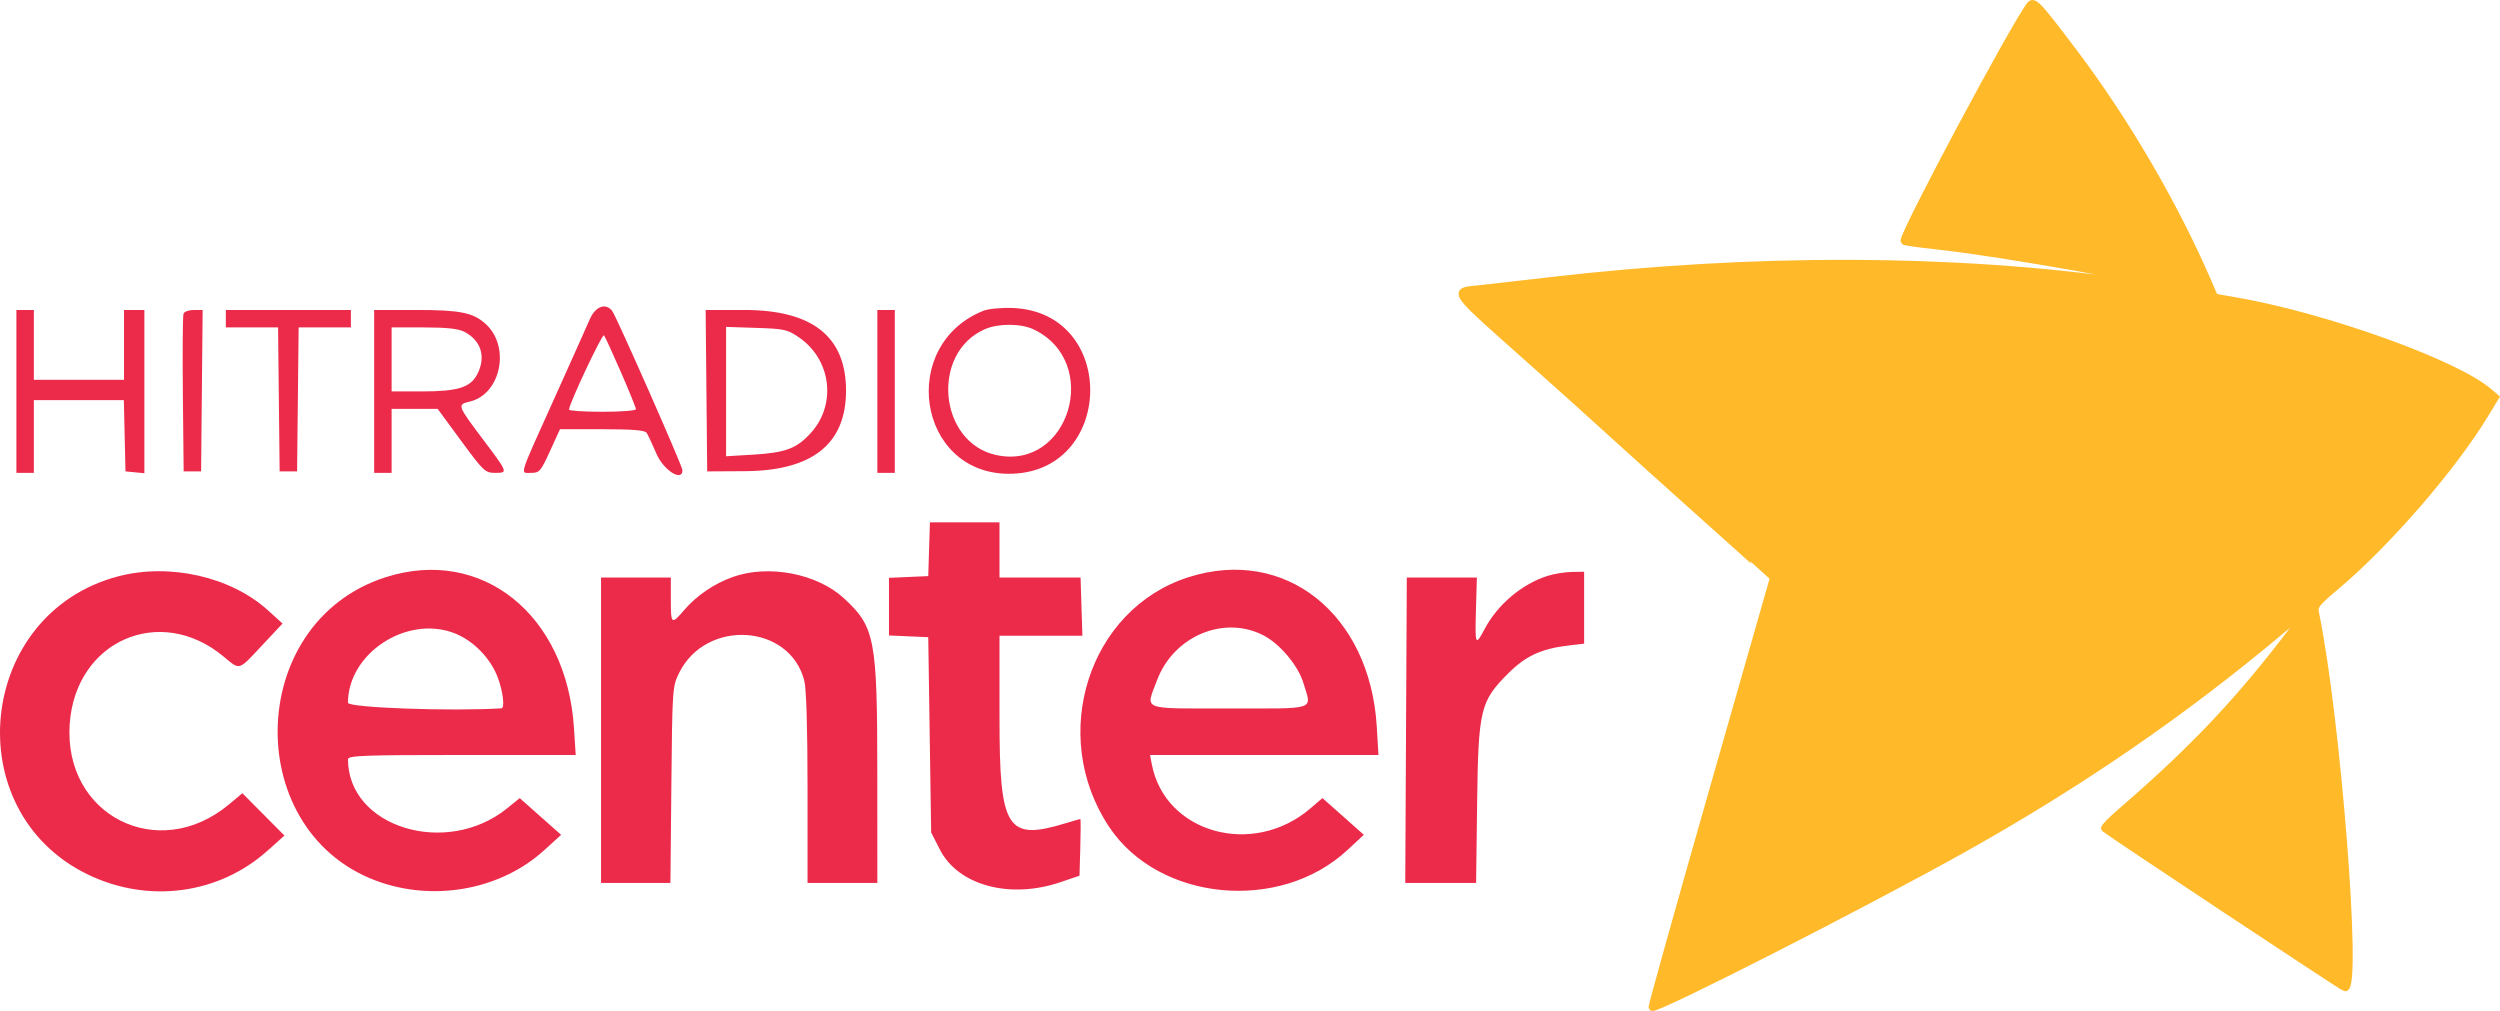
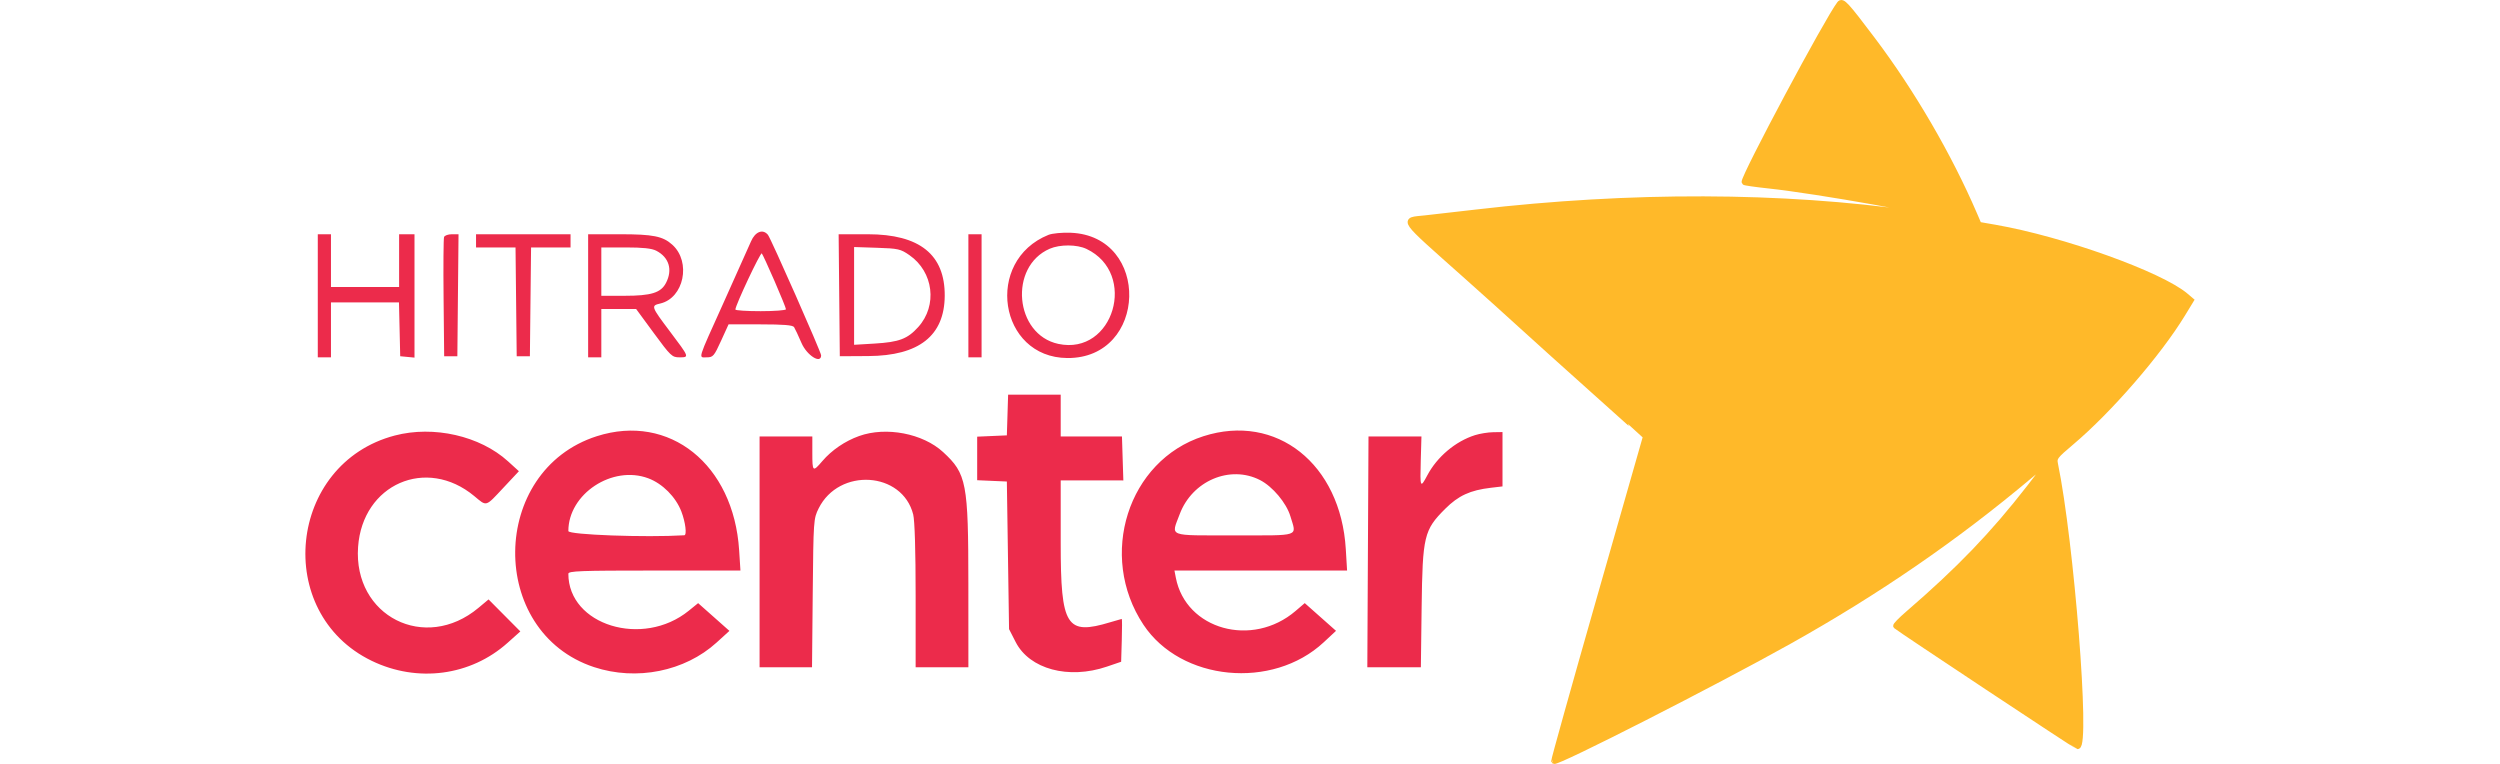
- <svg xmlns="http://www.w3.org/2000/svg" version="1.1" width="343.81" height="139.034" viewBox="0,0,343.81,139.034">
-   <g transform="translate(-69.74391,-108.9711)">
-     <g data-paper-data="{&quot;isPaintingLayer&quot;:true}" fill-rule="evenodd" stroke-linecap="butt" stroke-linejoin="miter" stroke-miterlimit="10" stroke-dasharray="" stroke-dashoffset="0" style="mix-blend-mode: normal">
-       <path d="M150.841,152.9c0.763,-1.776 2.149,-2.317 3.076,-1.199c0.53,0.637 9.683,21.369 9.683,21.931c0,1.653 -2.59,0.032 -3.566,-2.232c-0.569,-1.32 -1.18,-2.625 -1.358,-2.9c-0.234,-0.362 -1.922,-0.5 -6.122,-0.5h-5.8l-1.367,3c-1.262,2.771 -1.459,3 -2.577,3c-1.569,0 -1.825,0.839 3.045,-9.963c2.34,-5.19 4.584,-10.202 4.986,-11.137M204.981,151.71c0.672,-0.27 2.475,-0.442 4.019,-0.383c14.622,0.556 14.033,22.909 -0.6,22.801c-12.476,-0.092 -15.161,-17.698 -3.419,-22.418M72,162.8v-11.2h1.2h1.2v4.8v4.8h6.2h6.2v-4.8v-4.8h1.4h1.4v11.225v11.226l-1.3,-0.126l-1.3,-0.125l-0.112,-4.9l-0.113,-4.9h-6.187h-6.188v5v5h-1.2h-1.2v-11.2M94.981,152.106c0.106,-0.278 0.742,-0.506 1.413,-0.506h1.219l-0.107,11.1l-0.106,11.1h-1.2h-1.2l-0.107,-10.594c-0.059,-5.826 -0.019,-10.821 0.088,-11.1M100.8,152.8v-1.2h8.6h8.6v1.2v1.2h-3.593h-3.593l-0.107,9.9l-0.107,9.9h-1.2h-1.2l-0.107,-9.9l-0.107,-9.9h-3.593h-3.593v-1.2M121.2,162.8v-11.2h5.813c6.009,0 7.795,0.359 9.513,1.914c3.465,3.136 2.1,9.709 -2.221,10.697c-1.695,0.387 -1.643,0.537 1.718,4.998c3.642,4.835 3.626,4.791 1.775,4.791c-1.321,0 -1.586,-0.252 -4.634,-4.4l-3.232,-4.4h-3.166h-3.166v4.4v4.4h-1.2h-1.2v-11.2M166.894,162.7l-0.107,-11.1h5.307c9.428,0.001 14.047,3.697 14,11.203c-0.045,7.258 -4.674,10.912 -13.894,10.966l-5.2,0.031l-0.106,-11.1M190.4,162.8v-11.2h1.2h1.2v11.2v11.2h-1.2h-1.2v-11.2M211.886,154.268c-1.736,-0.824 -4.822,-0.838 -6.683,-0.031c-7.502,3.254 -6.384,15.616 1.566,17.318c10.059,2.153 14.496,-12.837 5.117,-17.287M133.596,154.598c-0.821,-0.425 -2.437,-0.598 -5.576,-0.598h-4.42v4.4v4.4h4.213c4.873,0 6.628,-0.545 7.56,-2.349c1.238,-2.394 0.554,-4.648 -1.777,-5.853M179.667,155.402c-1.61,-1.117 -2.029,-1.212 -5.9,-1.338l-4.167,-0.137v8.895v8.896l3.725,-0.223c4.467,-0.266 5.999,-0.846 7.948,-3.006c3.539,-3.921 2.788,-10.037 -1.606,-13.087M155.136,160.149c-1.135,-2.612 -2.184,-4.889 -2.331,-5.06c-0.235,-0.274 -4.812,9.448 -4.807,10.211c0.001,0.165 2.072,0.3 4.602,0.3c2.53,0 4.6,-0.158 4.6,-0.351c0,-0.193 -0.929,-2.488 -2.064,-5.1M197.515,184.5l0.115,-3.7h4.785h4.785v3.8v3.8h5.573h5.574l0.126,4.001l0.127,4.001l-5.7,-0.001l-5.7,-0.001v11.42c0,15.177 1.028,16.814 9.036,14.384c1.08,-0.327 2.016,-0.597 2.078,-0.6c0.063,-0.002 0.063,1.751 0,3.896l-0.114,3.9l-2.6,0.886c-6.969,2.374 -14.07,0.463 -16.593,-4.467l-1.207,-2.359l-0.2,-13.43l-0.2,-13.43l-2.7,-0.118l-2.7,-0.119v-3.963v-3.963l2.7,-0.119l2.7,-0.118l0.115,-3.7M86,188.232c7.08,-1.863 15.522,0.059 20.625,4.697l1.975,1.795l-2.8,2.988c-3.337,3.562 -3.002,3.466 -5.328,1.533c-8.718,-7.243 -20.332,-2.156 -21.139,9.259c-0.89,12.602 12.178,19.218 21.905,11.089l1.838,-1.536l2.893,2.912l2.893,2.912l-2.331,2.083c-6.729,6.014 -16.396,7.293 -24.709,3.27c-18.024,-8.724 -15.256,-35.889 4.178,-41.002M122.778,188.354c13.213,-4.228 24.902,5.134 25.902,20.746l0.238,3.7h-15.659c-13.474,0 -15.659,0.082 -15.659,0.585c0,9.362 13.537,13.522 21.908,6.733l1.709,-1.385l2.848,2.524l2.847,2.525l-2.337,2.124c-5.781,5.253 -14.578,7.016 -22.3,4.469c-19.392,-6.396 -19.04,-35.767 0.503,-42.021M170.52,188.319c4.903,-1.754 11.595,-0.473 15.284,2.927c4.275,3.941 4.585,5.566 4.591,24.054l0.005,15.1h-4.8h-4.8v-13.023c0,-8.174 -0.164,-13.676 -0.442,-14.776c-1.974,-7.84 -13.503,-8.579 -17.211,-1.103c-0.927,1.867 -0.946,2.149 -1.074,15.402l-0.13,13.5h-4.771h-4.772v-21v-21h4.8h4.8v3c0,3.459 0.077,3.521 1.824,1.481c1.707,-1.995 4.125,-3.642 6.696,-4.562M233.178,188.354c13.277,-4.249 24.974,5.029 25.904,20.546l0.234,3.9h-15.708h-15.708l0.25,1.3c1.817,9.447 13.902,12.81 21.786,6.062l1.676,-1.434l2.845,2.523l2.846,2.523l-2.234,2.079c-9.34,8.694 -25.996,7.075 -32.809,-3.189c-8.342,-12.567 -2.822,-29.913 10.918,-34.31M282.6,188.16c0.88,-0.279 2.365,-0.519 3.3,-0.533l1.7,-0.027v4.945v4.945l-2.107,0.247c-3.779,0.445 -5.92,1.43 -8.328,3.836c-3.853,3.849 -4.116,4.949 -4.282,17.927l-0.14,10.9h-4.872h-4.871l0.107,-21l0.107,-21h4.818h4.818l-0.125,4.401c-0.141,4.956 -0.085,5.08 1.196,2.665c1.792,-3.377 5.124,-6.182 8.679,-7.306M132.148,196.015c-6.543,-2.448 -14.548,2.835 -14.548,9.6c0,0.684 14.103,1.197 21.1,0.767c0.5,-0.031 0.214,-2.367 -0.527,-4.307c-1.017,-2.663 -3.428,-5.089 -6.025,-6.06M243.463,196.33c-5.454,-2.782 -12.336,0.143 -14.606,6.209c-1.569,4.194 -2.426,3.861 9.943,3.861c12.245,0 11.325,0.313 10.202,-3.469c-0.72,-2.424 -3.241,-5.428 -5.539,-6.601" fill="#ec2b4b" stroke="#ec2b4b" stroke-width="0" />
-       <path d="M348.943,109.663c0.498,-0.642 1.127,0.04 6.028,6.537c7.18,9.518 13.916,21.086 18.534,31.826l0.785,1.826l2.955,0.515c12.265,2.139 30.107,8.532 34.708,12.438l0.952,0.809l-1.518,2.493c-4.395,7.215 -13.338,17.537 -20.233,23.356c-2.997,2.529 -3.201,2.8 -2.969,3.927c2.926,14.221 5.863,51.41 4.06,51.41c-0.222,0 -32.536,-21.414 -33.045,-21.899c-0.11,-0.104 0.872,-1.115 2.183,-2.246c9.359,-8.073 15.425,-14.38 22.15,-23.032c3.871,-4.981 3.871,-5.272 0.002,-2.022c-13.494,11.334 -27.657,21.073 -43.735,30.073c-13.565,7.593 -42.386,22.274 -42.838,21.821c-0.077,-0.076 3.635,-13.354 8.249,-29.506c4.614,-16.152 8.389,-29.394 8.389,-29.427c0,-0.033 -4.095,-3.72 -9.1,-8.193c-5.005,-4.473 -10.99,-9.861 -13.3,-11.974c-2.31,-2.113 -6.9,-6.245 -10.2,-9.182c-12.198,-10.857 -11.661,-10.097 -7.462,-10.552c1.244,-0.134 5.412,-0.611 9.262,-1.059c28.175,-3.277 55.647,-3.195 79.737,0.238c2.386,0.34 4.413,0.543 4.505,0.451c0.532,-0.532 -22.193,-4.583 -30.942,-5.515c-2.475,-0.264 -4.5,-0.556 -4.5,-0.65c0,-1.272 15.157,-29.643 17.343,-32.463" fill="#ffb929" stroke="#ffb929" stroke-width="1" />
+ <svg xmlns="http://www.w3.org/2000/svg" version="1.1" width="454.961" height="139.034" viewBox="0,0,454.961,139.034">
+   <g transform="translate(-12.51937,-110.4829)">
+     <g data-paper-data="{&quot;isPaintingLayer&quot;:true}" stroke-linecap="butt" stroke-linejoin="miter" stroke-miterlimit="10" stroke-dasharray="" stroke-dashoffset="0" style="mix-blend-mode: normal">
+       <path d="M149.192,154.412c0.763,-1.776 2.149,-2.317 3.076,-1.199c0.53,0.637 9.683,21.369 9.683,21.931c0,1.653 -2.59,0.032 -3.566,-2.232c-0.569,-1.32 -1.18,-2.625 -1.358,-2.9c-0.234,-0.362 -1.922,-0.5 -6.122,-0.5h-5.8l-1.367,3c-1.262,2.771 -1.459,3 -2.577,3c-1.569,0 -1.825,0.839 3.045,-9.963c2.34,-5.19 4.584,-10.202 4.986,-11.137M203.332,153.222c0.672,-0.27 2.475,-0.442 4.019,-0.383c14.622,0.556 14.033,22.909 -0.6,22.801c-12.476,-0.092 -15.161,-17.698 -3.419,-22.418M70.351,164.312v-11.2h1.2h1.2v4.8v4.8h6.2h6.2v-4.8v-4.8h1.4h1.4v11.225v11.226l-1.3,-0.126l-1.3,-0.125l-0.112,-4.9l-0.113,-4.9h-6.187h-6.188v5v5h-1.2h-1.2v-11.2M93.332,153.618c0.106,-0.278 0.742,-0.506 1.413,-0.506h1.219l-0.107,11.1l-0.106,11.1h-1.2h-1.2l-0.107,-10.594c-0.059,-5.826 -0.019,-10.821 0.088,-11.1M99.151,154.312v-1.2h8.6h8.6v1.2v1.2h-3.593h-3.593l-0.107,9.9l-0.107,9.9h-1.2h-1.2l-0.107,-9.9l-0.107,-9.9h-3.593h-3.593v-1.2M119.551,164.312v-11.2h5.813c6.009,0 7.795,0.359 9.513,1.914c3.465,3.136 2.1,9.709 -2.221,10.697c-1.695,0.387 -1.643,0.537 1.718,4.998c3.642,4.835 3.626,4.791 1.775,4.791c-1.321,0 -1.586,-0.252 -4.634,-4.4l-3.232,-4.4h-3.166h-3.166v4.4v4.4h-1.2h-1.2v-11.2M165.245,164.212l-0.107,-11.1h5.307c9.428,0.001 14.047,3.697 14,11.203c-0.045,7.258 -4.674,10.912 -13.894,10.966l-5.2,0.031l-0.106,-11.1M188.751,164.312v-11.2h1.2h1.2v11.2v11.2h-1.2h-1.2v-11.2M210.237,155.78c-1.736,-0.824 -4.822,-0.838 -6.683,-0.031c-7.502,3.254 -6.384,15.616 1.566,17.318c10.059,2.153 14.496,-12.837 5.117,-17.287M131.947,156.11c-0.821,-0.425 -2.437,-0.598 -5.576,-0.598h-4.42v4.4v4.4h4.213c4.873,0 6.628,-0.545 7.56,-2.349c1.238,-2.394 0.554,-4.648 -1.777,-5.853M178.018,156.914c-1.61,-1.117 -2.029,-1.212 -5.9,-1.338l-4.167,-0.137v8.895v8.896l3.725,-0.223c4.467,-0.266 5.999,-0.846 7.948,-3.006c3.539,-3.921 2.788,-10.037 -1.606,-13.087M153.487,161.661c-1.135,-2.612 -2.184,-4.889 -2.331,-5.06c-0.235,-0.274 -4.812,9.448 -4.807,10.211c0.001,0.165 2.072,0.3 4.602,0.3c2.53,0 4.6,-0.158 4.6,-0.351c0,-0.193 -0.929,-2.488 -2.064,-5.1M195.866,186.012l0.115,-3.7h4.785h4.785v3.8v3.8h5.573h5.574l0.126,4.001l0.127,4.001l-5.7,-0.001l-5.7,-0.001v11.42c0,15.177 1.028,16.814 9.036,14.384c1.08,-0.327 2.016,-0.597 2.078,-0.6c0.063,-0.002 0.063,1.751 0,3.896l-0.114,3.9l-2.6,0.886c-6.969,2.374 -14.07,0.463 -16.593,-4.467l-1.207,-2.359l-0.2,-13.43l-0.2,-13.43l-2.7,-0.118l-2.7,-0.119v-3.963v-3.963l2.7,-0.119l2.7,-0.118l0.115,-3.7M84.351,189.744c7.08,-1.863 15.522,0.059 20.625,4.697l1.975,1.795l-2.8,2.988c-3.337,3.562 -3.002,3.466 -5.328,1.533c-8.718,-7.243 -20.332,-2.156 -21.139,9.259c-0.89,12.602 12.178,19.218 21.905,11.089l1.838,-1.536l2.893,2.912l2.893,2.912l-2.331,2.083c-6.729,6.014 -16.396,7.293 -24.709,3.27c-18.024,-8.724 -15.256,-35.889 4.178,-41.002M121.129,189.866c13.213,-4.228 24.902,5.134 25.902,20.746l0.238,3.7h-15.659c-13.474,0 -15.659,0.082 -15.659,0.585c0,9.362 13.537,13.522 21.908,6.733l1.709,-1.385l2.848,2.524l2.847,2.525l-2.337,2.124c-5.781,5.253 -14.578,7.016 -22.3,4.469c-19.392,-6.396 -19.04,-35.767 0.503,-42.021M168.871,189.831c4.903,-1.754 11.595,-0.473 15.284,2.927c4.275,3.941 4.585,5.566 4.591,24.054l0.005,15.1h-4.8h-4.8v-13.023c0,-8.174 -0.164,-13.676 -0.442,-14.776c-1.974,-7.84 -13.503,-8.579 -17.211,-1.103c-0.927,1.867 -0.946,2.149 -1.074,15.402l-0.13,13.5h-4.771h-4.772v-21v-21h4.8h4.8v3c0,3.459 0.077,3.521 1.824,1.481c1.707,-1.995 4.125,-3.642 6.696,-4.562M231.529,189.866c13.277,-4.249 24.974,5.029 25.904,20.546l0.234,3.9h-15.708h-15.708l0.25,1.3c1.817,9.447 13.902,12.81 21.786,6.062l1.676,-1.434l2.845,2.523l2.846,2.523l-2.234,2.079c-9.34,8.694 -25.996,7.075 -32.809,-3.189c-8.342,-12.567 -2.822,-29.913 10.918,-34.31M280.951,189.672c0.88,-0.279 2.365,-0.519 3.3,-0.533l1.7,-0.027v4.945v4.945l-2.107,0.247c-3.779,0.445 -5.92,1.43 -8.328,3.836c-3.853,3.849 -4.116,4.949 -4.282,17.927l-0.14,10.9h-4.872h-4.871l0.107,-21l0.107,-21h4.818h4.818l-0.125,4.401c-0.141,4.956 -0.085,5.08 1.196,2.665c1.792,-3.377 5.124,-6.182 8.679,-7.306M130.499,197.527c-6.543,-2.448 -14.548,2.835 -14.548,9.6c0,0.684 14.103,1.197 21.1,0.767c0.5,-0.031 0.214,-2.367 -0.527,-4.307c-1.017,-2.663 -3.428,-5.089 -6.025,-6.06M241.814,197.842c-5.454,-2.782 -12.336,0.143 -14.606,6.209c-1.569,4.194 -2.426,3.861 9.943,3.861c12.245,0 11.325,0.313 10.202,-3.469c-0.72,-2.424 -3.241,-5.428 -5.539,-6.601" fill="#ec2b4b" fill-rule="evenodd" stroke="#ec2b4b" stroke-width="0" />
+       <path d="M347.294,111.175c0.498,-0.642 1.127,0.04 6.028,6.537c7.18,9.518 13.916,21.086 18.534,31.826l0.785,1.826l2.955,0.515c12.265,2.139 30.107,8.532 34.708,12.438l0.952,0.809l-1.518,2.493c-4.395,7.215 -13.338,17.537 -20.233,23.356c-2.997,2.529 -3.201,2.8 -2.969,3.927c2.926,14.221 5.863,51.41 4.06,51.41c-0.222,0 -32.536,-21.414 -33.045,-21.899c-0.11,-0.104 0.872,-1.115 2.183,-2.246c9.359,-8.073 15.425,-14.38 22.15,-23.032c3.871,-4.981 3.871,-5.272 0.002,-2.022c-13.494,11.334 -27.657,21.073 -43.735,30.073c-13.565,7.593 -42.386,22.274 -42.838,21.821c-0.077,-0.076 3.635,-13.354 8.249,-29.506c4.614,-16.152 8.389,-29.394 8.389,-29.427c0,-0.033 -4.095,-3.72 -9.1,-8.193c-5.005,-4.473 -10.99,-9.861 -13.3,-11.974c-2.31,-2.113 -6.9,-6.245 -10.2,-9.182c-12.198,-10.857 -11.661,-10.097 -7.462,-10.552c1.244,-0.134 5.412,-0.611 9.262,-1.059c28.175,-3.277 55.647,-3.195 79.737,0.238c2.386,0.34 4.413,0.543 4.505,0.451c0.532,-0.532 -22.193,-4.583 -30.942,-5.515c-2.475,-0.264 -4.5,-0.556 -4.5,-0.65c0,-1.272 15.157,-29.643 17.343,-32.463" fill="#ffb929" fill-rule="evenodd" stroke="#ffb929" stroke-width="1" />
+       <path d="M12.519,222.5v-85h454.961v85z" fill="none" fill-rule="nonzero" stroke="#000000" stroke-width="0" />
    </g>
  </g>
</svg>
